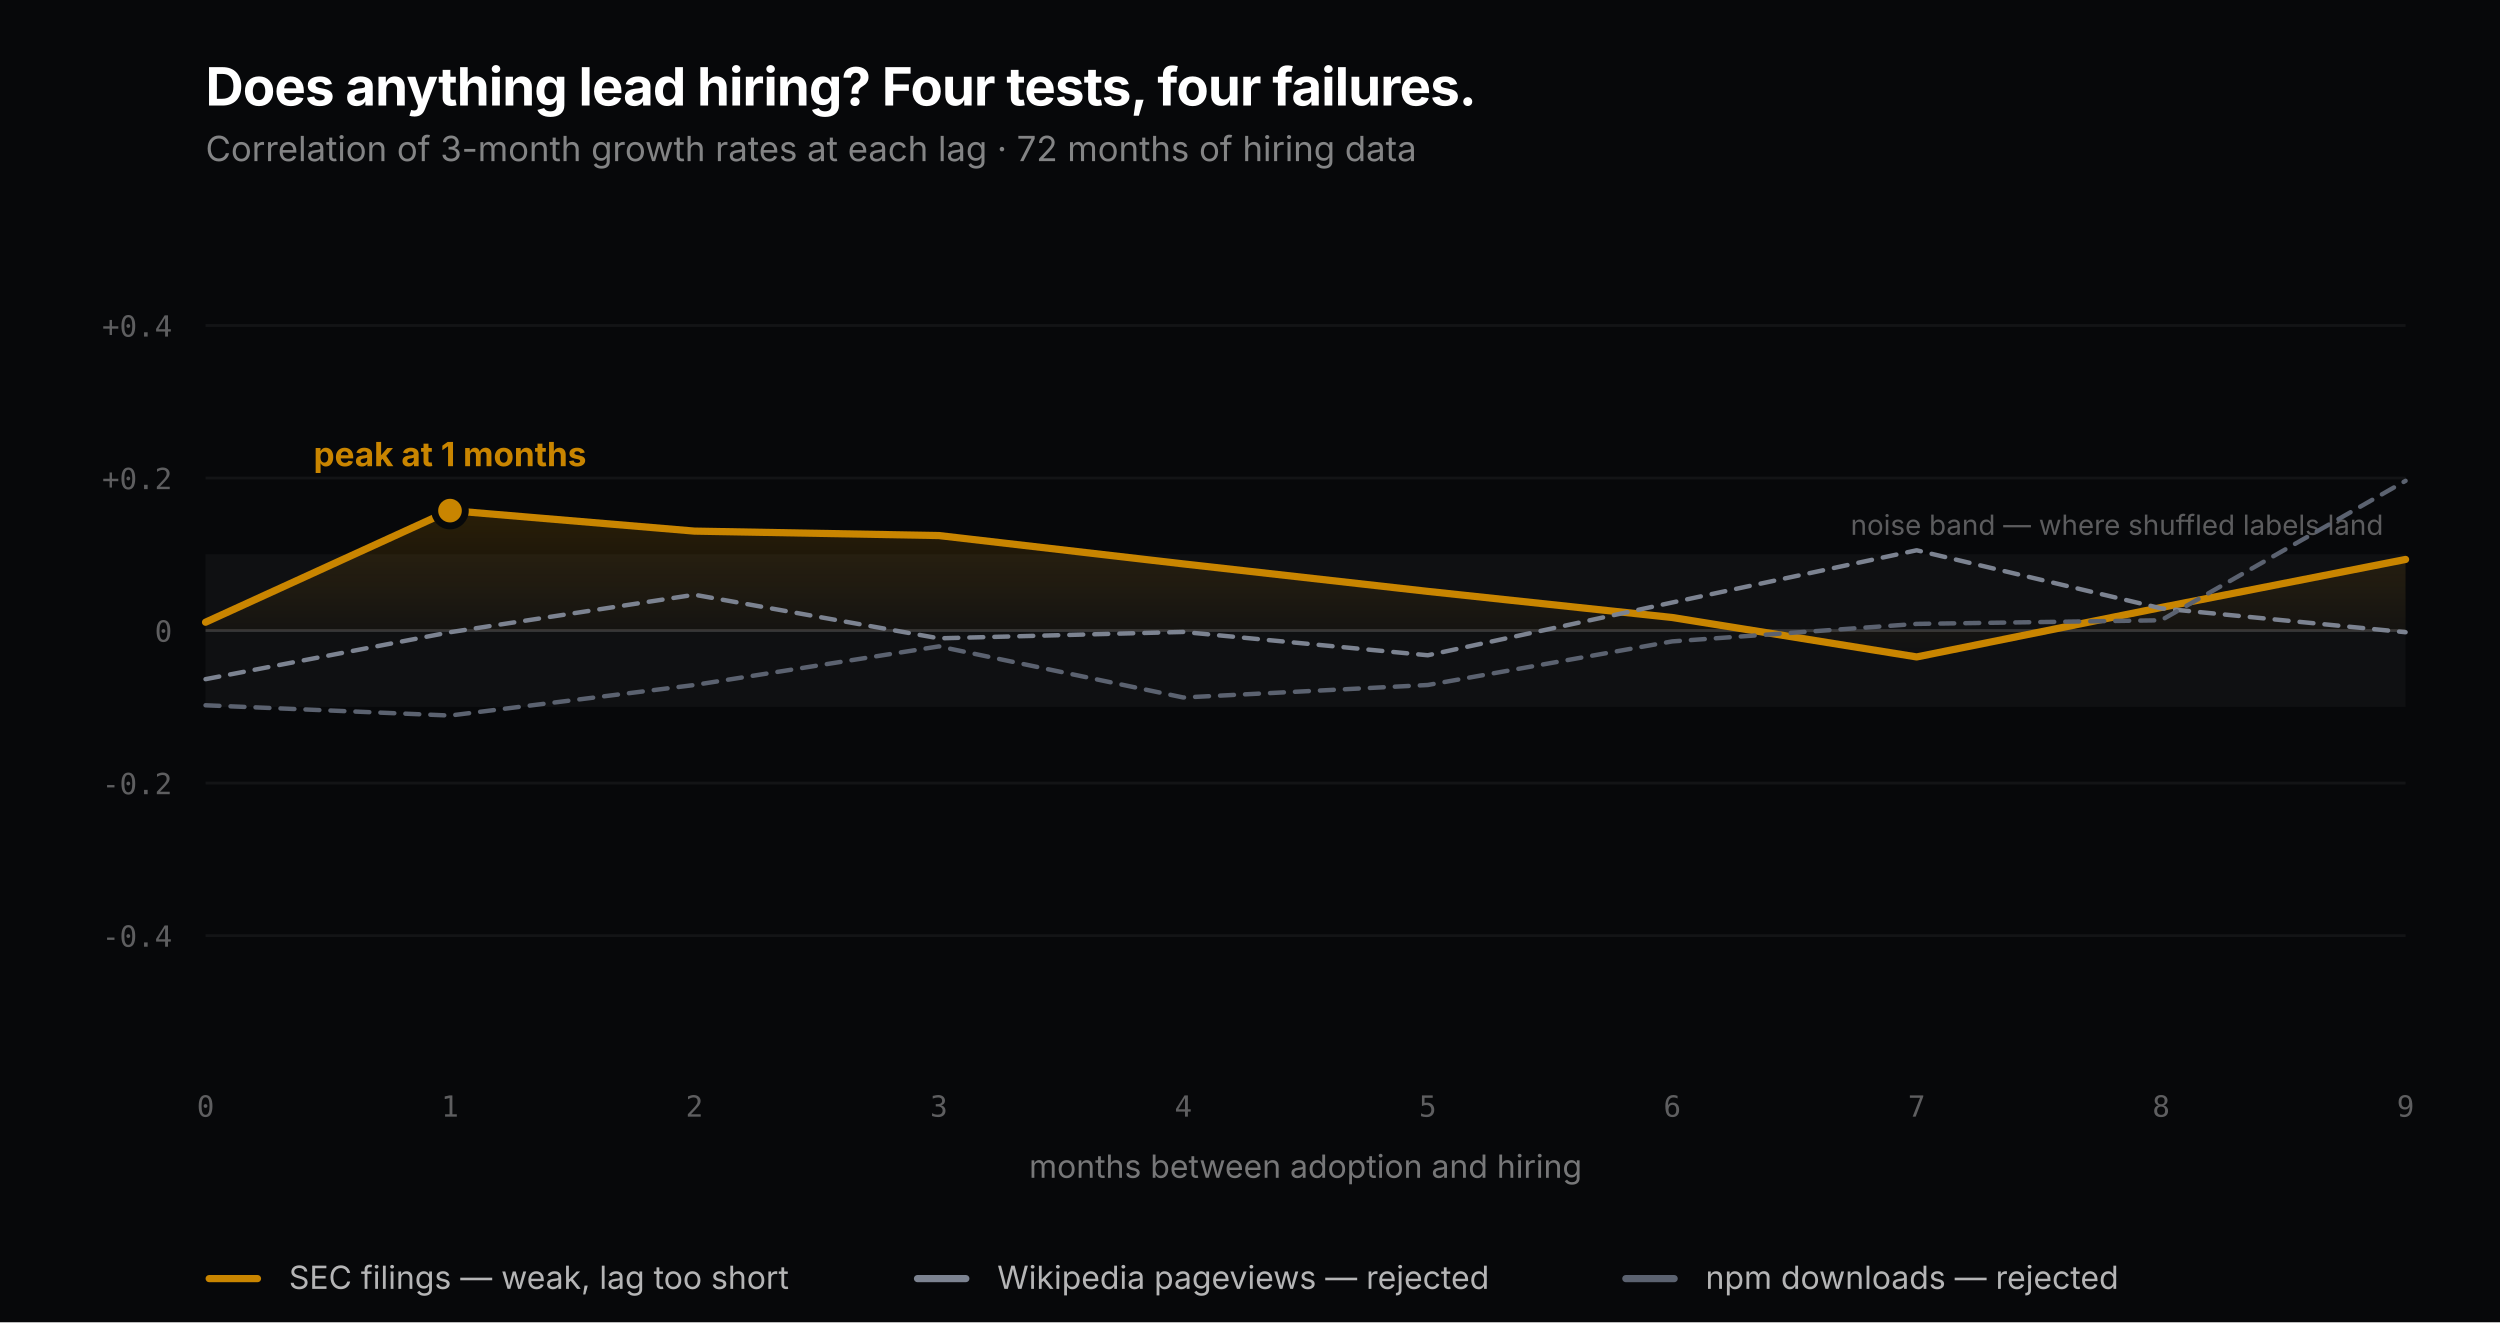
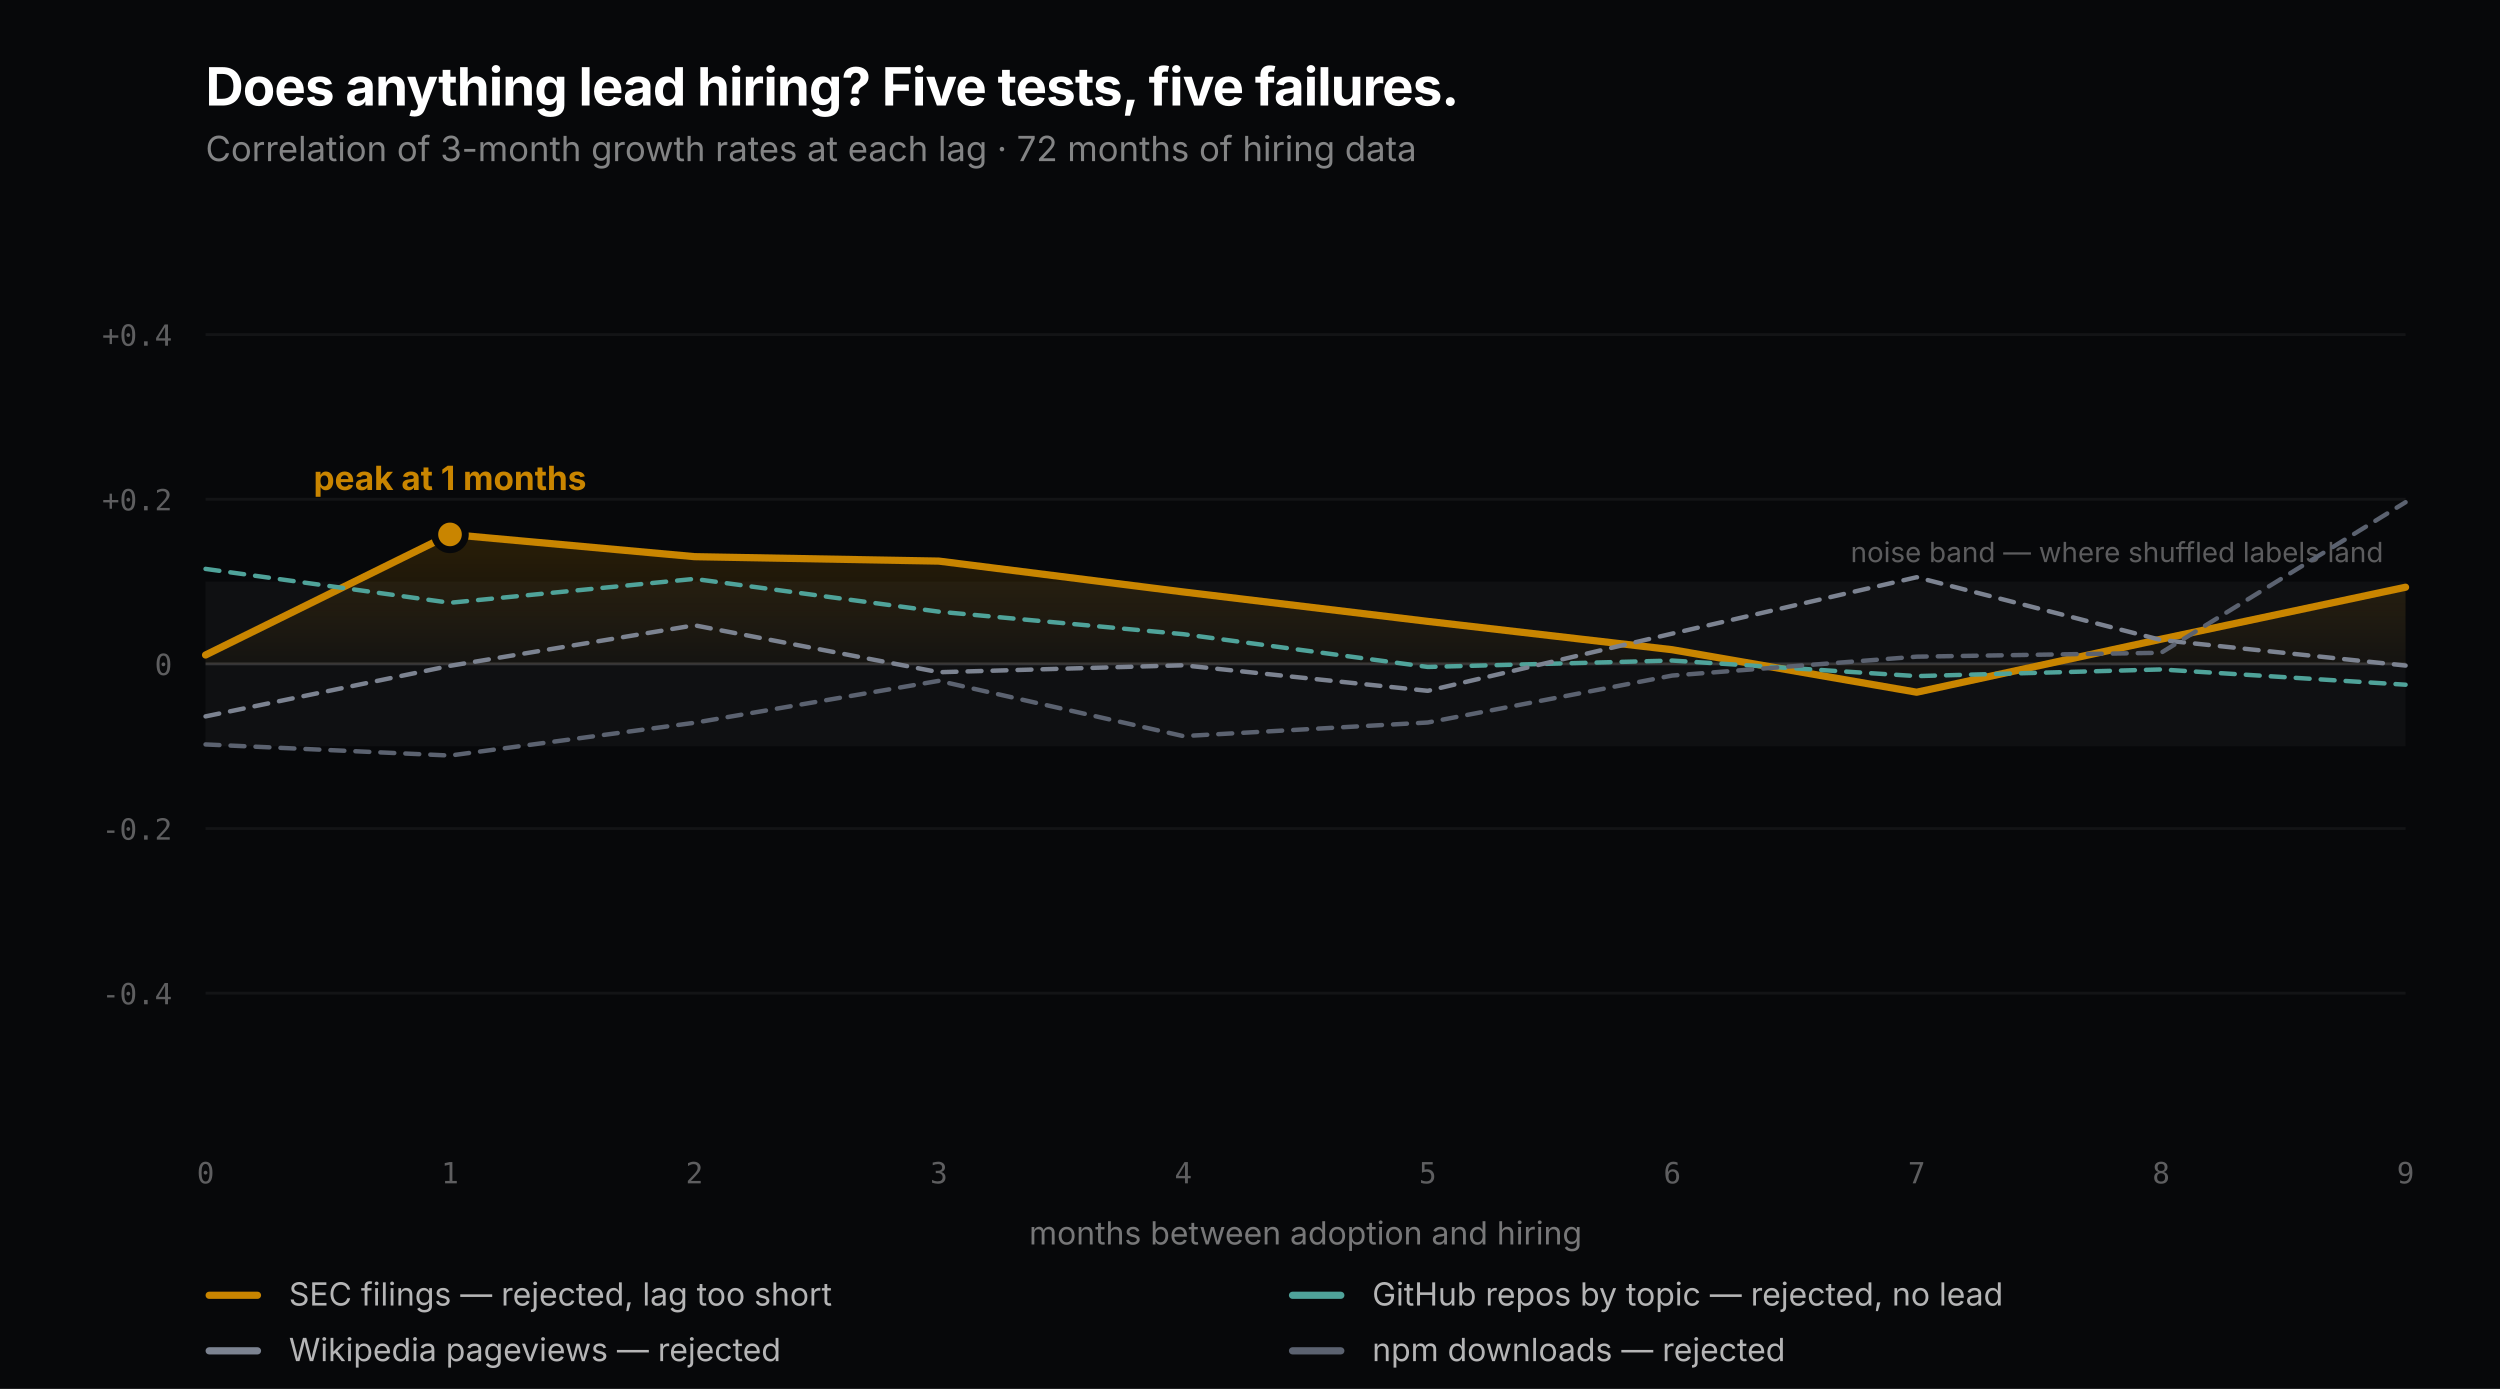
- <svg xmlns="http://www.w3.org/2000/svg" viewBox="0 0 900 476" role="img" aria-label="Correlation between adoption growth and hiring growth at each lag; SEC filings peaks around 1 months">
+ <svg xmlns="http://www.w3.org/2000/svg" viewBox="0 0 900 500" role="img" aria-label="Correlation between adoption growth and hiring growth at each lag; SEC filings peaks around 1 months">
  <defs>
    <linearGradient id="wfade" x1="0" y1="0" x2="0" y2="1">
      <stop offset="0%" stop-color="#c98500" stop-opacity="0.18" />
      <stop offset="100%" stop-color="#c98500" stop-opacity="0" />
    </linearGradient>
  </defs>
-   <rect width="900" height="476" fill="#07080a" />
-   <text x="74" y="38" font-family="Inter, Helvetica, Arial, sans-serif" font-size="19" font-weight="700" fill="#fff" letter-spacing="-0.3">Does anything lead hiring? Four tests, four failures.</text>
+   <rect width="900" height="500" fill="#07080a" />
+   <text x="74" y="38" font-family="Inter, Helvetica, Arial, sans-serif" font-size="19" font-weight="700" fill="#fff" letter-spacing="-0.3">Does anything lead hiring? Five tests, five failures.</text>
  <text x="74" y="58" font-family="Inter, Helvetica, Arial, sans-serif" font-size="12.5" fill="#ffffff" fill-opacity="0.5">Correlation of 3-month growth rates at each lag · 72 months of hiring data</text>
-   <rect x="74" y="199.545" width="792" height="54.909" fill="#ffffff" fill-opacity="0.035" />
-   <text x="858" y="192.545" text-anchor="end" font-family="Inter, Helvetica, Arial, sans-serif" font-size="10" fill="#ffffff" fill-opacity="0.34">noise band — where shuffled labels land</text>
-   <line x1="74" y1="227" x2="866" y2="227" stroke="#ffffff" stroke-opacity="0.16" stroke-width="1" />
-   <line x1="74" y1="336.818" x2="866" y2="336.818" stroke="#ffffff" stroke-opacity="0.05" />
-   <text x="62" y="340.818" text-anchor="end" font-family="ui-monospace, Menlo, monospace" font-size="10.5" fill="#ffffff" fill-opacity="0.35">-0.4</text>
-   <line x1="74" y1="281.909" x2="866" y2="281.909" stroke="#ffffff" stroke-opacity="0.05" />
-   <text x="62" y="285.909" text-anchor="end" font-family="ui-monospace, Menlo, monospace" font-size="10.5" fill="#ffffff" fill-opacity="0.35">-0.2</text>
-   <line x1="74" y1="172.091" x2="866" y2="172.091" stroke="#ffffff" stroke-opacity="0.05" />
-   <text x="62" y="176.091" text-anchor="end" font-family="ui-monospace, Menlo, monospace" font-size="10.5" fill="#ffffff" fill-opacity="0.35">+0.2</text>
-   <line x1="74" y1="117.182" x2="866" y2="117.182" stroke="#ffffff" stroke-opacity="0.05" />
-   <text x="62" y="121.182" text-anchor="end" font-family="ui-monospace, Menlo, monospace" font-size="10.5" fill="#ffffff" fill-opacity="0.35">+0.4</text>
-   <text x="62" y="231" text-anchor="end" font-family="ui-monospace, Menlo, monospace" font-size="10.5" fill="#ffffff" fill-opacity="0.35">0</text>
-   <text x="74" y="402" text-anchor="middle" font-family="ui-monospace, Menlo, monospace" font-size="10.5" fill="#ffffff" fill-opacity="0.35">0</text>
-   <text x="162" y="402" text-anchor="middle" font-family="ui-monospace, Menlo, monospace" font-size="10.5" fill="#ffffff" fill-opacity="0.35">1</text>
-   <text x="250" y="402" text-anchor="middle" font-family="ui-monospace, Menlo, monospace" font-size="10.5" fill="#ffffff" fill-opacity="0.35">2</text>
-   <text x="338" y="402" text-anchor="middle" font-family="ui-monospace, Menlo, monospace" font-size="10.5" fill="#ffffff" fill-opacity="0.35">3</text>
-   <text x="426" y="402" text-anchor="middle" font-family="ui-monospace, Menlo, monospace" font-size="10.5" fill="#ffffff" fill-opacity="0.35">4</text>
-   <text x="514" y="402" text-anchor="middle" font-family="ui-monospace, Menlo, monospace" font-size="10.5" fill="#ffffff" fill-opacity="0.35">5</text>
-   <text x="602" y="402" text-anchor="middle" font-family="ui-monospace, Menlo, monospace" font-size="10.5" fill="#ffffff" fill-opacity="0.35">6</text>
-   <text x="690" y="402" text-anchor="middle" font-family="ui-monospace, Menlo, monospace" font-size="10.5" fill="#ffffff" fill-opacity="0.35">7</text>
-   <text x="778" y="402" text-anchor="middle" font-family="ui-monospace, Menlo, monospace" font-size="10.5" fill="#ffffff" fill-opacity="0.35">8</text>
-   <text x="866" y="402" text-anchor="middle" font-family="ui-monospace, Menlo, monospace" font-size="10.5" fill="#ffffff" fill-opacity="0.35">9</text>
-   <text x="470" y="424" text-anchor="middle" font-family="Inter, Helvetica, Arial, sans-serif" font-size="11.5" fill="#ffffff" fill-opacity="0.45">months between adoption and hiring</text>
-   <path d="M 74.0 224.0 L 162.0 183.8 L 250.0 191.2 L 338.0 192.8 L 426.0 203.0 L 514.0 212.9 L 602.0 222.3 L 690.0 236.5 L 778.0 218.7 L 866.0 201.4 L 866 227 L 74 227 Z" fill="url(#wfade)" />
-   <path d="M 74.0 224.0 L 162.0 183.8 L 250.0 191.2 L 338.0 192.8 L 426.0 203.0 L 514.0 212.9 L 602.0 222.3 L 690.0 236.5 L 778.0 218.7 L 866.0 201.4" fill="none" stroke="#c98500" stroke-width="2.6" stroke-linecap="round" stroke-linejoin="round" />
-   <path d="M 74.0 244.5 L 162.0 227.6 L 250.0 214.1 L 338.0 229.8 L 426.0 227.5 L 514.0 235.9 L 602.0 216.9 L 690.0 198.1 L 778.0 219.0 L 866.0 227.6" fill="none" stroke="#7c8391" stroke-width="1.6" stroke-linecap="round" stroke-linejoin="round" stroke-dasharray="5 4" />
-   <path d="M 74.0 253.9 L 162.0 257.6 L 250.0 246.6 L 338.0 232.7 L 426.0 251.1 L 514.0 246.6 L 602.0 230.9 L 690.0 224.6 L 778.0 223.3 L 866.0 173.1" fill="none" stroke="#5b6270" stroke-width="1.6" stroke-linecap="round" stroke-linejoin="round" stroke-dasharray="5 4" />
-   <circle cx="162" cy="183.823" r="5.5" fill="#c98500" stroke="#07080a" stroke-width="2.5" />
-   <text x="162" y="167.823" text-anchor="middle" font-family="Inter, Helvetica, Arial, sans-serif" font-size="12" font-weight="700" fill="#c98500">peak at 1 months</text>
-   <g transform="translate(74, 454)">
+   <rect x="74" y="209.364" width="792" height="59.273" fill="#ffffff" fill-opacity="0.035" />
+   <text x="858" y="202.364" text-anchor="end" font-family="Inter, Helvetica, Arial, sans-serif" font-size="10" fill="#ffffff" fill-opacity="0.34">noise band — where shuffled labels land</text>
+   <line x1="74" y1="239" x2="866" y2="239" stroke="#ffffff" stroke-opacity="0.16" stroke-width="1" />
+   <line x1="74" y1="357.545" x2="866" y2="357.545" stroke="#ffffff" stroke-opacity="0.05" />
+   <text x="62" y="361.545" text-anchor="end" font-family="ui-monospace, Menlo, monospace" font-size="10.5" fill="#ffffff" fill-opacity="0.35">-0.4</text>
+   <line x1="74" y1="298.273" x2="866" y2="298.273" stroke="#ffffff" stroke-opacity="0.05" />
+   <text x="62" y="302.273" text-anchor="end" font-family="ui-monospace, Menlo, monospace" font-size="10.5" fill="#ffffff" fill-opacity="0.35">-0.2</text>
+   <line x1="74" y1="179.727" x2="866" y2="179.727" stroke="#ffffff" stroke-opacity="0.05" />
+   <text x="62" y="183.727" text-anchor="end" font-family="ui-monospace, Menlo, monospace" font-size="10.5" fill="#ffffff" fill-opacity="0.35">+0.2</text>
+   <line x1="74" y1="120.455" x2="866" y2="120.455" stroke="#ffffff" stroke-opacity="0.05" />
+   <text x="62" y="124.455" text-anchor="end" font-family="ui-monospace, Menlo, monospace" font-size="10.5" fill="#ffffff" fill-opacity="0.35">+0.4</text>
+   <text x="62" y="243" text-anchor="end" font-family="ui-monospace, Menlo, monospace" font-size="10.5" fill="#ffffff" fill-opacity="0.35">0</text>
+   <text x="74" y="426" text-anchor="middle" font-family="ui-monospace, Menlo, monospace" font-size="10.5" fill="#ffffff" fill-opacity="0.35">0</text>
+   <text x="162" y="426" text-anchor="middle" font-family="ui-monospace, Menlo, monospace" font-size="10.5" fill="#ffffff" fill-opacity="0.35">1</text>
+   <text x="250" y="426" text-anchor="middle" font-family="ui-monospace, Menlo, monospace" font-size="10.5" fill="#ffffff" fill-opacity="0.35">2</text>
+   <text x="338" y="426" text-anchor="middle" font-family="ui-monospace, Menlo, monospace" font-size="10.5" fill="#ffffff" fill-opacity="0.35">3</text>
+   <text x="426" y="426" text-anchor="middle" font-family="ui-monospace, Menlo, monospace" font-size="10.5" fill="#ffffff" fill-opacity="0.35">4</text>
+   <text x="514" y="426" text-anchor="middle" font-family="ui-monospace, Menlo, monospace" font-size="10.5" fill="#ffffff" fill-opacity="0.35">5</text>
+   <text x="602" y="426" text-anchor="middle" font-family="ui-monospace, Menlo, monospace" font-size="10.5" fill="#ffffff" fill-opacity="0.35">6</text>
+   <text x="690" y="426" text-anchor="middle" font-family="ui-monospace, Menlo, monospace" font-size="10.5" fill="#ffffff" fill-opacity="0.35">7</text>
+   <text x="778" y="426" text-anchor="middle" font-family="ui-monospace, Menlo, monospace" font-size="10.5" fill="#ffffff" fill-opacity="0.35">8</text>
+   <text x="866" y="426" text-anchor="middle" font-family="ui-monospace, Menlo, monospace" font-size="10.5" fill="#ffffff" fill-opacity="0.35">9</text>
+   <text x="470" y="448" text-anchor="middle" font-family="Inter, Helvetica, Arial, sans-serif" font-size="11.5" fill="#ffffff" fill-opacity="0.45">months between adoption and hiring</text>
+   <path d="M 74.0 235.8 L 162.0 192.4 L 250.0 200.4 L 338.0 202.0 L 426.0 213.1 L 514.0 223.7 L 602.0 233.9 L 690.0 249.2 L 778.0 230.1 L 866.0 211.4 L 866 239 L 74 239 Z" fill="url(#wfade)" />
+   <path d="M 74.0 235.8 L 162.0 192.4 L 250.0 200.4 L 338.0 202.0 L 426.0 213.1 L 514.0 223.7 L 602.0 233.9 L 690.0 249.2 L 778.0 230.1 L 866.0 211.4" fill="none" stroke="#c98500" stroke-width="2.6" stroke-linecap="round" stroke-linejoin="round" />
+   <path d="M 74.0 204.8 L 162.0 217.0 L 250.0 208.4 L 338.0 220.2 L 426.0 228.3 L 514.0 240.1 L 602.0 237.8 L 690.0 243.4 L 778.0 241.0 L 866.0 246.5" fill="none" stroke="#4fa39a" stroke-width="1.6" stroke-linecap="round" stroke-linejoin="round" stroke-dasharray="5 4" />
+   <path d="M 74.0 257.9 L 162.0 239.7 L 250.0 225.1 L 338.0 242.0 L 426.0 239.5 L 514.0 248.7 L 602.0 228.1 L 690.0 207.8 L 778.0 230.4 L 866.0 239.6" fill="none" stroke="#7c8391" stroke-width="1.6" stroke-linecap="round" stroke-linejoin="round" stroke-dasharray="5 4" />
+   <path d="M 74.0 268.0 L 162.0 272.0 L 250.0 260.2 L 338.0 245.1 L 426.0 265.0 L 514.0 260.1 L 602.0 243.2 L 690.0 236.4 L 778.0 235.0 L 866.0 180.8" fill="none" stroke="#5b6270" stroke-width="1.6" stroke-linecap="round" stroke-linejoin="round" stroke-dasharray="5 4" />
+   <circle cx="162" cy="192.391" r="5.5" fill="#c98500" stroke="#07080a" stroke-width="2.5" />
+   <text x="162" y="176.391" text-anchor="middle" font-family="Inter, Helvetica, Arial, sans-serif" font-size="12" font-weight="700" fill="#c98500">peak at 1 months</text>
+   <g transform="translate(74, 460)">
    <g transform="translate(0, 0)">
      <rect width="20" height="2.6" y="5" rx="1.3" fill="#c98500" />
-       <text x="30" y="10" font-family="Inter, Helvetica, Arial, sans-serif" font-size="11.5" fill="#ffffff" fill-opacity="0.7">SEC filings — weak, lag too short</text>
+       <text x="30" y="10" font-family="Inter, Helvetica, Arial, sans-serif" font-size="11.5" fill="#ffffff" fill-opacity="0.7">SEC filings — rejected, lag too short</text>
    </g>
-     <g transform="translate(255, 0)">
+     <g transform="translate(390, 0)">
+       <rect width="20" height="2.6" y="5" rx="1.3" fill="#4fa39a" />
+       <text x="30" y="10" font-family="Inter, Helvetica, Arial, sans-serif" font-size="11.5" fill="#ffffff" fill-opacity="0.7">GitHub repos by topic — rejected, no lead</text>
+     </g>
+     <g transform="translate(0, 20)">
      <rect width="20" height="2.6" y="5" rx="1.3" fill="#7c8391" />
      <text x="30" y="10" font-family="Inter, Helvetica, Arial, sans-serif" font-size="11.5" fill="#ffffff" fill-opacity="0.7">Wikipedia pageviews — rejected</text>
    </g>
-     <g transform="translate(510, 0)">
+     <g transform="translate(390, 20)">
      <rect width="20" height="2.6" y="5" rx="1.3" fill="#5b6270" />
      <text x="30" y="10" font-family="Inter, Helvetica, Arial, sans-serif" font-size="11.5" fill="#ffffff" fill-opacity="0.7">npm downloads — rejected</text>
    </g>
  </g>
</svg>
